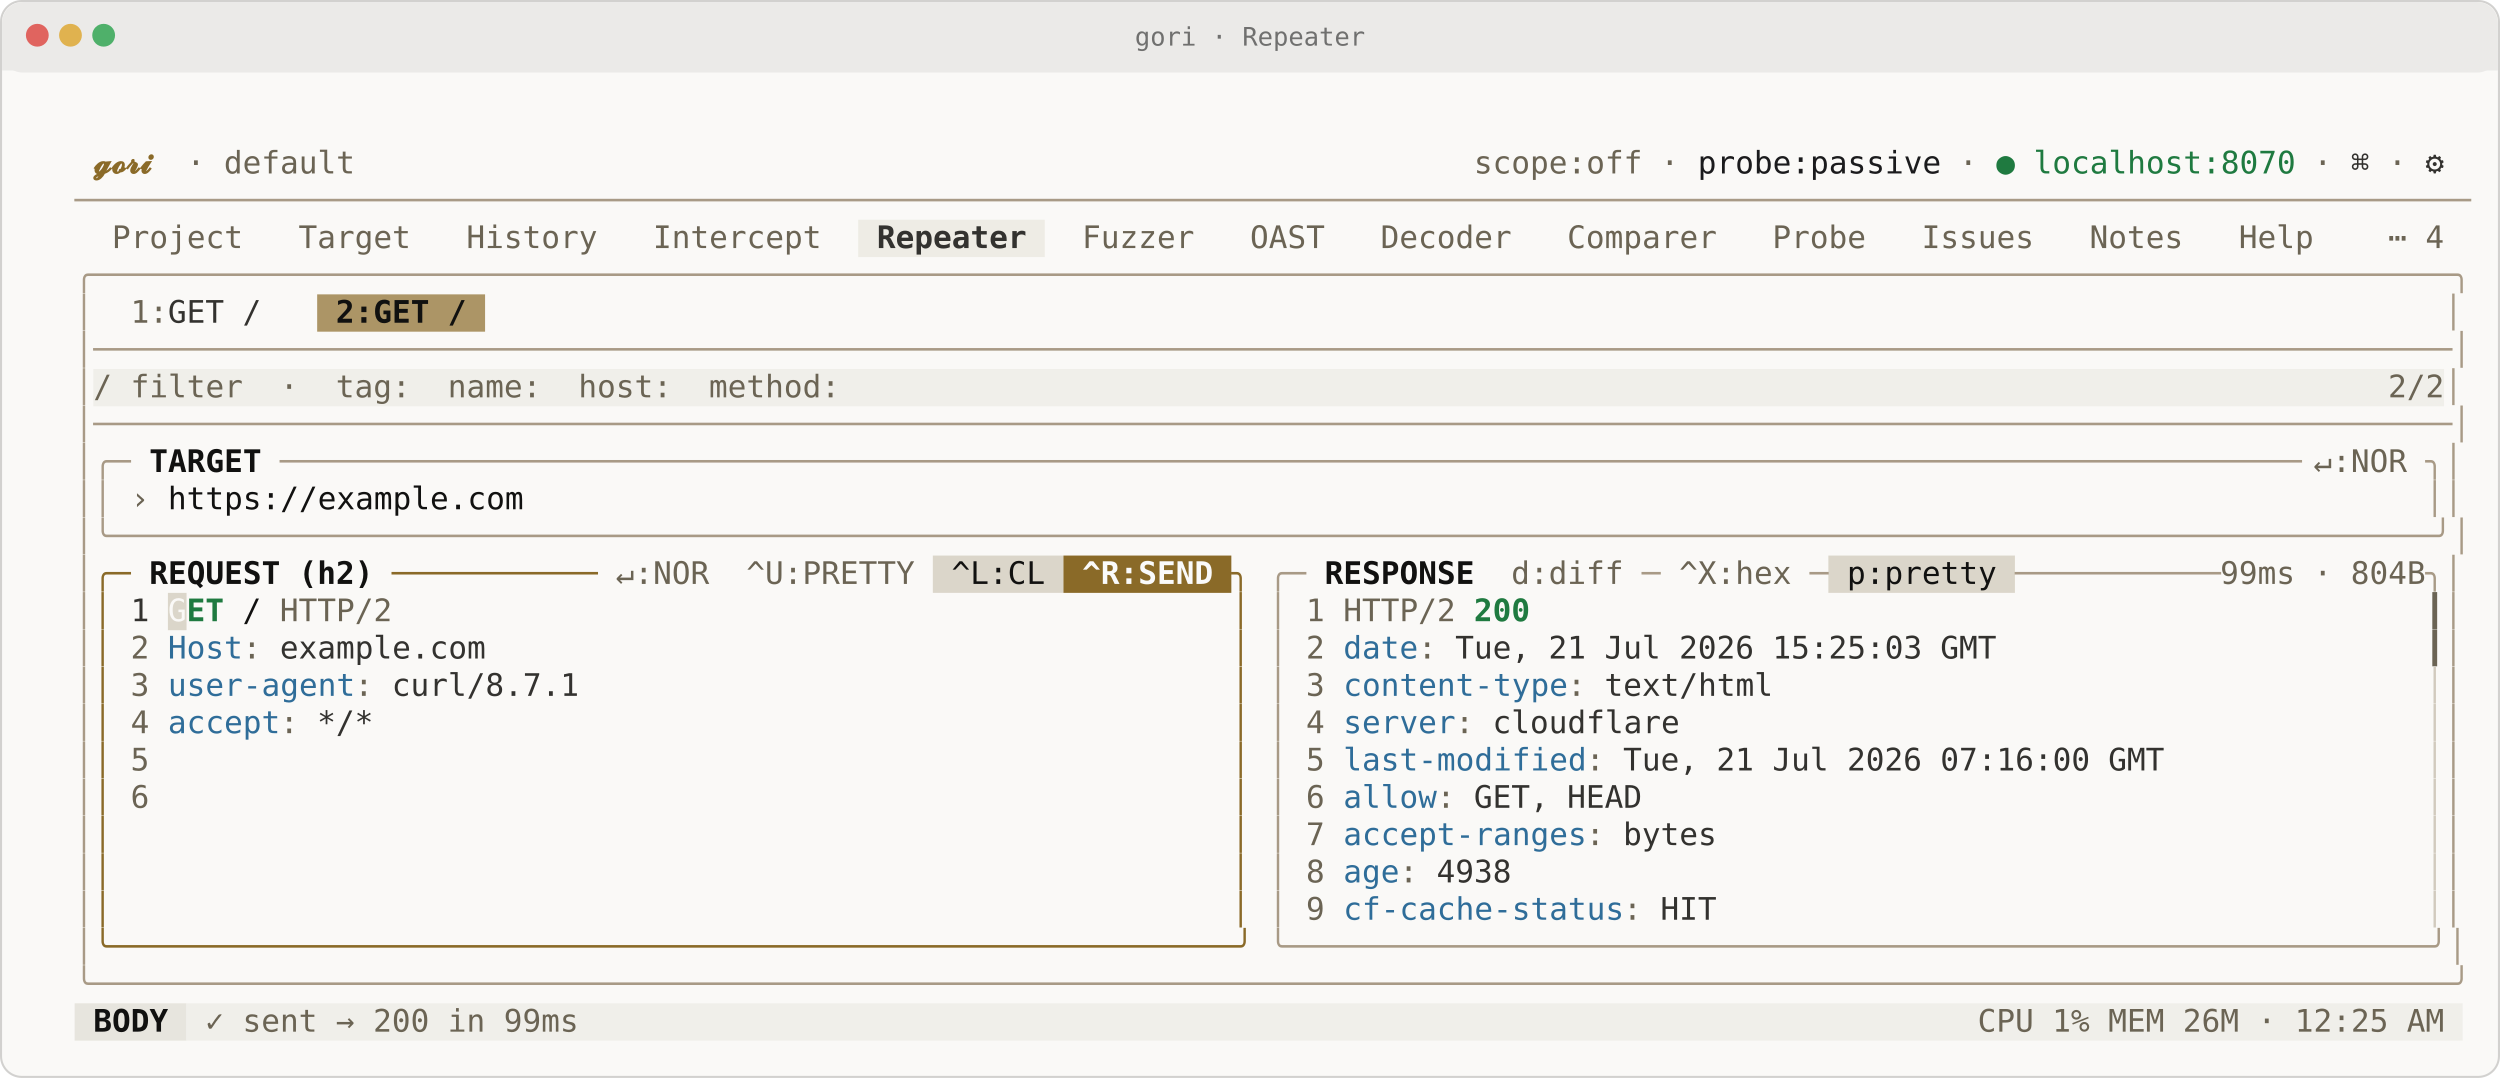
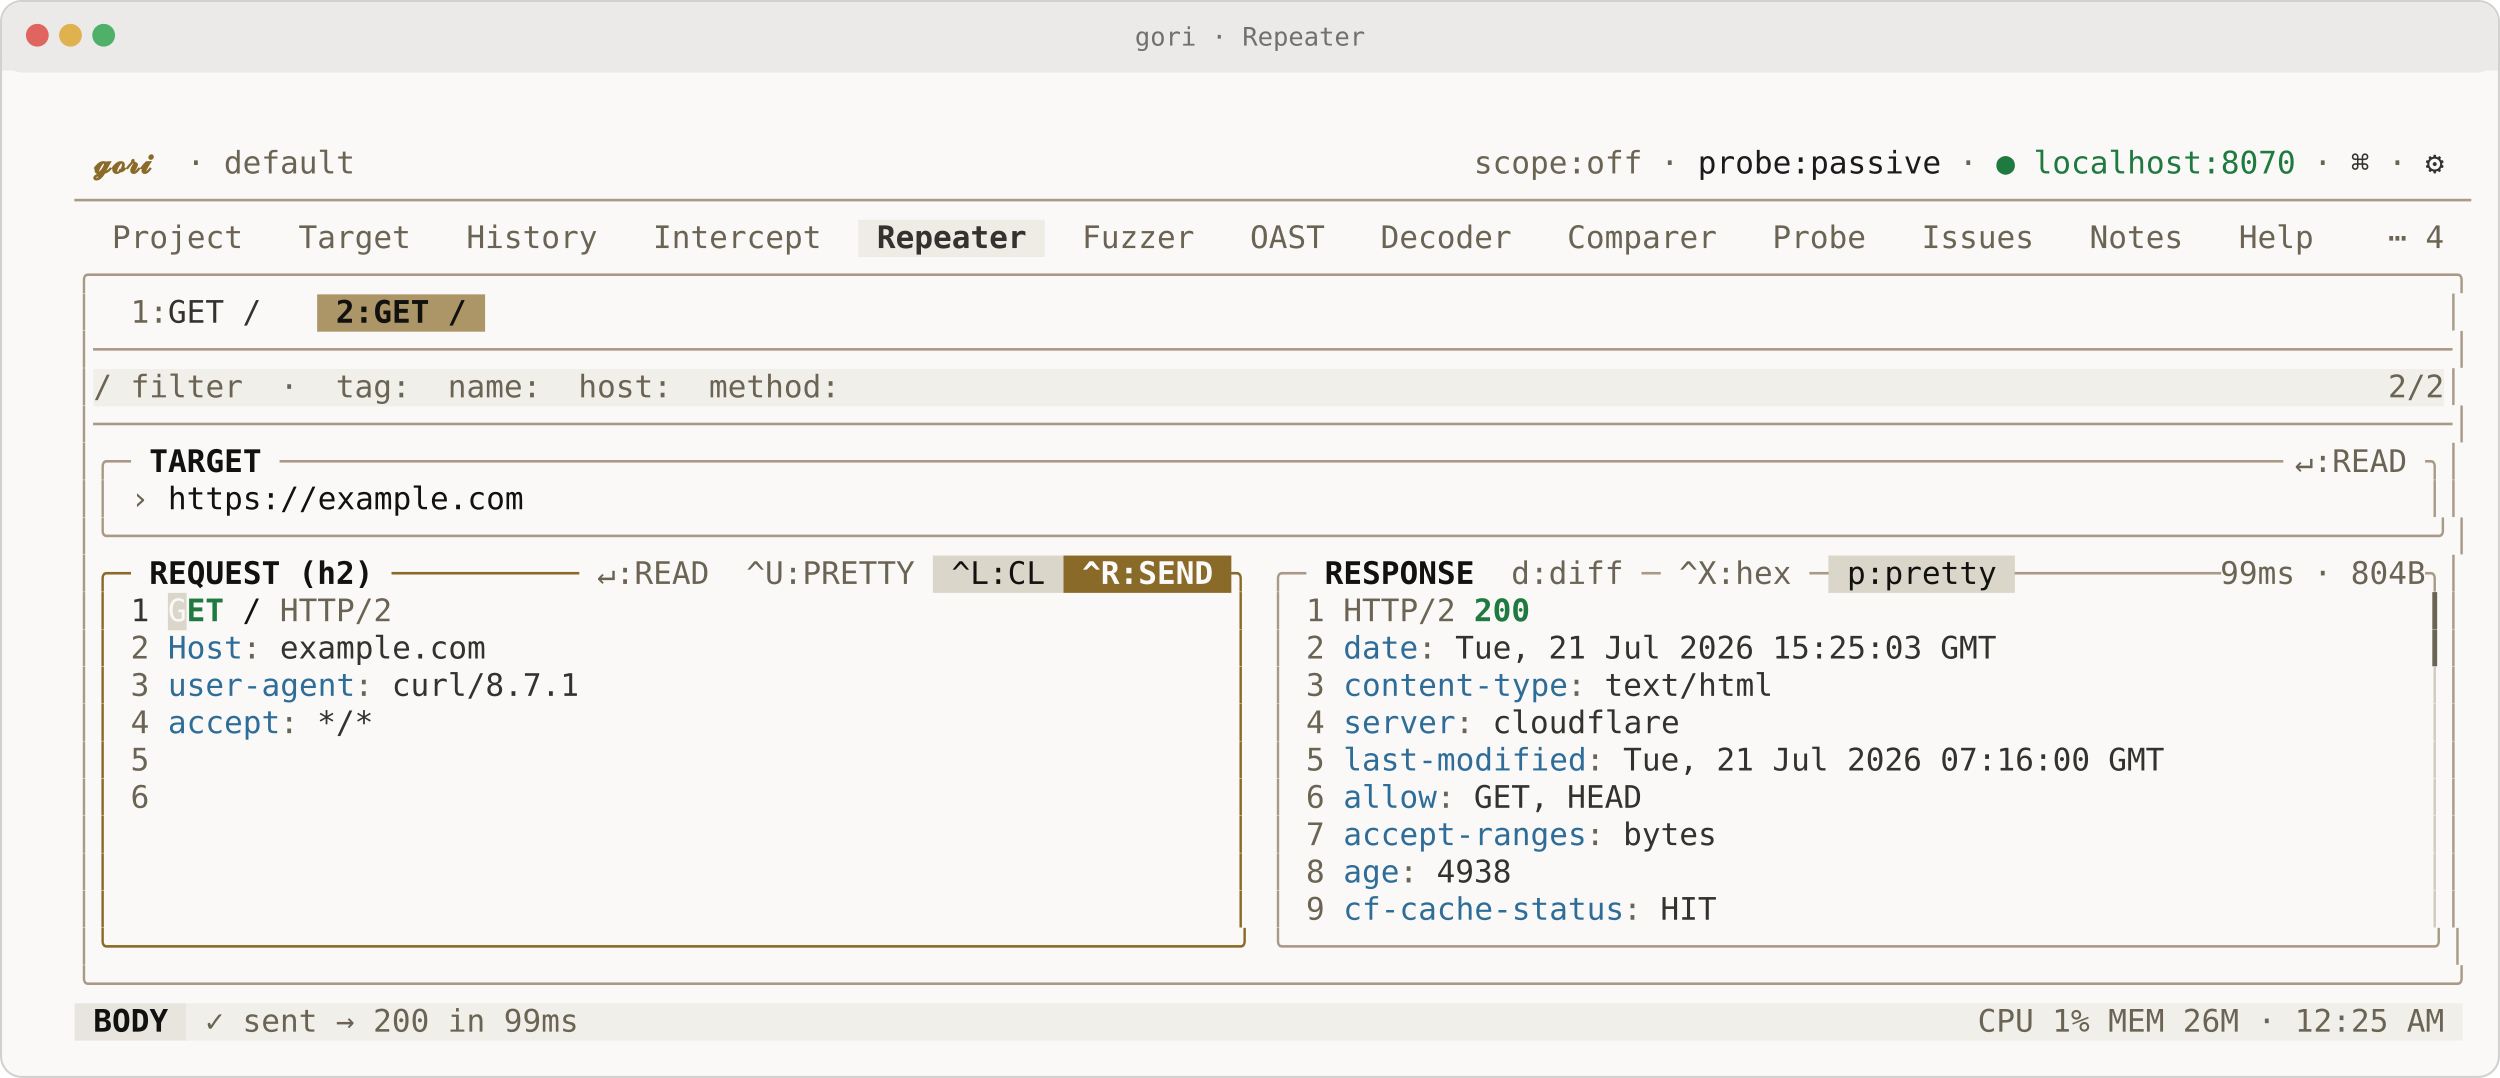
<svg xmlns="http://www.w3.org/2000/svg" width="1206" height="520" viewBox="0 0 1206.0 520.0" font-family="ui-monospace,'SF Mono','JetBrains Mono',Menlo,Consolas,monospace" font-size="15.0px" role="img" aria-label="gori · Repeater">
  <rect x="0.5" y="0.5" width="1205.0" height="519.0" rx="10" ry="10" fill="#faf9f7" stroke="#d2d1cf" stroke-width="1" />
  <rect x="1" y="1" width="1204.0" height="34.0" rx="10" ry="10" fill="#ebeae8" />
  <rect x="1" y="24.0" width="1204.0" height="10" fill="#ebeae8" />
  <circle cx="18.0" cy="17.0" r="5.5" fill="#e0645f" />
  <circle cx="34.0" cy="17.0" r="5.5" fill="#e0b24f" />
  <circle cx="50.0" cy="17.0" r="5.5" fill="#4fb06a" />
  <text x="603.0" y="22.0" text-anchor="middle" fill="#70706f" font-size="12.3px">gori · Repeater</text>
  <rect x="414.00" y="106.00" width="90.00" height="18.00" fill="#eeece5" />
  <rect x="153.00" y="142.00" width="81.00" height="18.00" fill="#ac9566" />
  <rect x="45.00" y="178.00" width="1134.00" height="18.00" fill="#f0efea" />
  <rect x="450.00" y="268.00" width="63.00" height="18.00" fill="#dbd6ca" />
  <rect x="513.00" y="268.00" width="81.00" height="18.00" fill="#8a6a28" />
  <rect x="882.00" y="268.00" width="90.00" height="18.00" fill="#dbd6ca" />
  <rect x="81.00" y="286.00" width="9.00" height="18.00" fill="#dbd6ca" />
  <rect x="36.00" y="484.00" width="54.00" height="18.00" fill="#e7e5de" />
  <rect x="90.00" y="484.00" width="1098.00" height="18.00" fill="#f0efea" />
  <text x="45.00" y="83.68" textLength="36.00" lengthAdjust="spacingAndGlyphs" fill="#8a6a28" font-weight="700" xml:space="preserve">𝓰𝓸𝓻𝓲</text>
  <text x="90.00" y="83.68" textLength="9.00" lengthAdjust="spacingAndGlyphs" fill="#6b6454" xml:space="preserve">·</text>
  <text x="108.00" y="83.68" textLength="63.00" lengthAdjust="spacingAndGlyphs" fill="#6b6454" xml:space="preserve">default</text>
  <text x="711.00" y="83.68" textLength="81.00" lengthAdjust="spacingAndGlyphs" fill="#6b6454" xml:space="preserve">scope:off</text>
  <text x="801.00" y="83.68" textLength="9.00" lengthAdjust="spacingAndGlyphs" fill="#6b6454" xml:space="preserve">·</text>
  <text x="819.00" y="83.68" textLength="117.00" lengthAdjust="spacingAndGlyphs" fill="#1b1b1d" xml:space="preserve">probe:passive</text>
  <text x="945.00" y="83.68" textLength="9.00" lengthAdjust="spacingAndGlyphs" fill="#6b6454" xml:space="preserve">·</text>
  <text x="963.00" y="83.68" textLength="9.00" lengthAdjust="spacingAndGlyphs" fill="#1f7a40" xml:space="preserve">●</text>
  <text x="981.00" y="83.68" textLength="126.00" lengthAdjust="spacingAndGlyphs" fill="#1f7a40" xml:space="preserve">localhost:8070</text>
  <text x="1116.00" y="83.68" textLength="9.00" lengthAdjust="spacingAndGlyphs" fill="#6b6454" xml:space="preserve">·</text>
  <text x="1134.00" y="83.68" textLength="9.00" lengthAdjust="spacingAndGlyphs" fill="#33322f" xml:space="preserve">⌘</text>
  <text x="1152.00" y="83.68" textLength="9.00" lengthAdjust="spacingAndGlyphs" fill="#6b6454" xml:space="preserve">·</text>
  <text x="1170.00" y="83.68" textLength="9.00" lengthAdjust="spacingAndGlyphs" fill="#33322f" xml:space="preserve">⚙</text>
  <text x="36.00" y="101.68" textLength="1152.00" lengthAdjust="spacingAndGlyphs" fill="#a89a86" xml:space="preserve">────────────────────────────────────────────────────────────────────────────────────────────────────────────────────────────────</text>
  <text x="54.00" y="119.68" textLength="63.00" lengthAdjust="spacingAndGlyphs" fill="#6b6454" xml:space="preserve">Project</text>
  <text x="144.00" y="119.68" textLength="54.00" lengthAdjust="spacingAndGlyphs" fill="#6b6454" xml:space="preserve">Target</text>
  <text x="225.00" y="119.68" textLength="63.00" lengthAdjust="spacingAndGlyphs" fill="#6b6454" xml:space="preserve">History</text>
  <text x="315.00" y="119.68" textLength="81.00" lengthAdjust="spacingAndGlyphs" fill="#6b6454" xml:space="preserve">Intercept</text>
  <text x="423.00" y="119.68" textLength="72.00" lengthAdjust="spacingAndGlyphs" fill="#33322f" font-weight="700" xml:space="preserve">Repeater</text>
  <text x="522.00" y="119.68" textLength="54.00" lengthAdjust="spacingAndGlyphs" fill="#6b6454" xml:space="preserve">Fuzzer</text>
  <text x="603.00" y="119.68" textLength="36.00" lengthAdjust="spacingAndGlyphs" fill="#6b6454" xml:space="preserve">OAST</text>
  <text x="666.00" y="119.68" textLength="63.00" lengthAdjust="spacingAndGlyphs" fill="#6b6454" xml:space="preserve">Decoder</text>
  <text x="756.00" y="119.68" textLength="72.00" lengthAdjust="spacingAndGlyphs" fill="#6b6454" xml:space="preserve">Comparer</text>
  <text x="855.00" y="119.68" textLength="45.00" lengthAdjust="spacingAndGlyphs" fill="#6b6454" xml:space="preserve">Probe</text>
  <text x="927.00" y="119.68" textLength="54.00" lengthAdjust="spacingAndGlyphs" fill="#6b6454" xml:space="preserve">Issues</text>
  <text x="1008.00" y="119.68" textLength="45.00" lengthAdjust="spacingAndGlyphs" fill="#6b6454" xml:space="preserve">Notes</text>
  <text x="1080.00" y="119.68" textLength="36.00" lengthAdjust="spacingAndGlyphs" fill="#6b6454" xml:space="preserve">Help</text>
  <text x="1152.00" y="119.68" textLength="9.00" lengthAdjust="spacingAndGlyphs" fill="#6b6454" xml:space="preserve">⋯</text>
  <text x="1170.00" y="119.68" textLength="9.00" lengthAdjust="spacingAndGlyphs" fill="#6b6454" xml:space="preserve">4</text>
  <text x="36.00" y="137.68" textLength="1152.00" lengthAdjust="spacingAndGlyphs" fill="#a89a86" xml:space="preserve">╭──────────────────────────────────────────────────────────────────────────────────────────────────────────────────────────────╮</text>
  <text x="36.00" y="155.68" textLength="9.00" lengthAdjust="spacingAndGlyphs" fill="#a89a86" xml:space="preserve">│</text>
  <text x="63.00" y="155.68" textLength="18.00" lengthAdjust="spacingAndGlyphs" fill="#6b6454" xml:space="preserve">1:</text>
  <text x="81.00" y="155.68" textLength="27.00" lengthAdjust="spacingAndGlyphs" fill="#33322f" xml:space="preserve">GET</text>
  <text x="117.00" y="155.68" textLength="9.00" lengthAdjust="spacingAndGlyphs" fill="#33322f" xml:space="preserve">/</text>
  <text x="162.00" y="155.68" textLength="45.00" lengthAdjust="spacingAndGlyphs" fill="#111110" font-weight="700" xml:space="preserve">2:GET</text>
  <text x="216.00" y="155.68" textLength="9.00" lengthAdjust="spacingAndGlyphs" fill="#111110" font-weight="700" xml:space="preserve">/</text>
  <text x="1179.00" y="155.68" textLength="9.00" lengthAdjust="spacingAndGlyphs" fill="#a89a86" xml:space="preserve">│</text>
  <text x="36.00" y="173.68" textLength="1152.00" lengthAdjust="spacingAndGlyphs" fill="#a89a86" xml:space="preserve">│──────────────────────────────────────────────────────────────────────────────────────────────────────────────────────────────│</text>
  <text x="36.00" y="191.68" textLength="9.00" lengthAdjust="spacingAndGlyphs" fill="#a89a86" xml:space="preserve">│</text>
  <text x="45.00" y="191.68" textLength="9.00" lengthAdjust="spacingAndGlyphs" fill="#6b6454" xml:space="preserve">/</text>
  <text x="63.00" y="191.68" textLength="54.00" lengthAdjust="spacingAndGlyphs" fill="#6b6454" xml:space="preserve">filter</text>
  <text x="135.00" y="191.68" textLength="9.00" lengthAdjust="spacingAndGlyphs" fill="#6b6454" xml:space="preserve">·</text>
  <text x="162.00" y="191.68" textLength="36.00" lengthAdjust="spacingAndGlyphs" fill="#6b6454" xml:space="preserve">tag:</text>
  <text x="216.00" y="191.68" textLength="45.00" lengthAdjust="spacingAndGlyphs" fill="#6b6454" xml:space="preserve">name:</text>
  <text x="279.00" y="191.68" textLength="45.00" lengthAdjust="spacingAndGlyphs" fill="#6b6454" xml:space="preserve">host:</text>
  <text x="342.00" y="191.68" textLength="63.00" lengthAdjust="spacingAndGlyphs" fill="#6b6454" xml:space="preserve">method:</text>
  <text x="1152.00" y="191.68" textLength="27.00" lengthAdjust="spacingAndGlyphs" fill="#6b6454" xml:space="preserve">2/2</text>
  <text x="1179.00" y="191.68" textLength="9.00" lengthAdjust="spacingAndGlyphs" fill="#a89a86" xml:space="preserve">│</text>
  <text x="36.00" y="209.68" textLength="1152.00" lengthAdjust="spacingAndGlyphs" fill="#a89a86" xml:space="preserve">│──────────────────────────────────────────────────────────────────────────────────────────────────────────────────────────────│</text>
  <text x="36.00" y="227.68" textLength="27.00" lengthAdjust="spacingAndGlyphs" fill="#a89a86" xml:space="preserve">│╭─</text>
  <text x="72.00" y="227.68" textLength="54.00" lengthAdjust="spacingAndGlyphs" fill="#111110" font-weight="700" xml:space="preserve">TARGET</text>
-   <text x="135.00" y="227.68" textLength="972.00" lengthAdjust="spacingAndGlyphs" fill="#a89a86" xml:space="preserve">────────────────────────────────────────────────────────────────────────────────────────────────────────────</text>
-   <text x="1116.00" y="227.68" textLength="45.00" lengthAdjust="spacingAndGlyphs" fill="#6b6454" xml:space="preserve">↵:NOR</text>
+   <text x="135.00" y="227.68" textLength="963.00" lengthAdjust="spacingAndGlyphs" fill="#a89a86" xml:space="preserve">───────────────────────────────────────────────────────────────────────────────────────────────────────────</text>
+   <text x="1107.00" y="227.68" textLength="54.00" lengthAdjust="spacingAndGlyphs" fill="#6b6454" xml:space="preserve">↵:READ</text>
  <text x="1170.00" y="227.68" textLength="18.00" lengthAdjust="spacingAndGlyphs" fill="#a89a86" xml:space="preserve">╮│</text>
  <text x="36.00" y="245.68" textLength="18.00" lengthAdjust="spacingAndGlyphs" fill="#a89a86" xml:space="preserve">││</text>
  <text x="63.00" y="245.68" textLength="9.00" lengthAdjust="spacingAndGlyphs" fill="#6b6454" xml:space="preserve">›</text>
  <text x="81.00" y="245.68" textLength="171.00" lengthAdjust="spacingAndGlyphs" fill="#111110" xml:space="preserve">https://example.com</text>
  <text x="1170.00" y="245.68" textLength="18.00" lengthAdjust="spacingAndGlyphs" fill="#a89a86" xml:space="preserve">││</text>
  <text x="36.00" y="263.68" textLength="1152.00" lengthAdjust="spacingAndGlyphs" fill="#a89a86" xml:space="preserve">│╰────────────────────────────────────────────────────────────────────────────────────────────────────────────────────────────╯│</text>
  <text x="36.00" y="281.68" textLength="9.00" lengthAdjust="spacingAndGlyphs" fill="#a89a86" xml:space="preserve">│</text>
  <text x="45.00" y="281.68" textLength="18.00" lengthAdjust="spacingAndGlyphs" fill="#8a6a28" xml:space="preserve">╭─</text>
  <text x="72.00" y="281.68" textLength="63.00" lengthAdjust="spacingAndGlyphs" fill="#111110" font-weight="700" xml:space="preserve">REQUEST</text>
  <text x="144.00" y="281.68" textLength="36.00" lengthAdjust="spacingAndGlyphs" fill="#111110" font-weight="700" xml:space="preserve">(h2)</text>
-   <text x="189.00" y="281.68" textLength="99.00" lengthAdjust="spacingAndGlyphs" fill="#8a6a28" xml:space="preserve">───────────</text>
-   <text x="297.00" y="281.68" textLength="45.00" lengthAdjust="spacingAndGlyphs" fill="#6b6454" xml:space="preserve">↵:NOR</text>
+   <text x="189.00" y="281.68" textLength="90.00" lengthAdjust="spacingAndGlyphs" fill="#8a6a28" xml:space="preserve">──────────</text>
+   <text x="288.00" y="281.68" textLength="54.00" lengthAdjust="spacingAndGlyphs" fill="#6b6454" xml:space="preserve">↵:READ</text>
  <text x="360.00" y="281.68" textLength="81.00" lengthAdjust="spacingAndGlyphs" fill="#6b6454" xml:space="preserve">^U:PRETTY</text>
  <text x="459.00" y="281.68" textLength="45.00" lengthAdjust="spacingAndGlyphs" fill="#111110" xml:space="preserve">^L:CL</text>
  <text x="522.00" y="281.68" textLength="63.00" lengthAdjust="spacingAndGlyphs" fill="#fafafa" font-weight="700" xml:space="preserve">^R:SEND</text>
  <text x="594.00" y="281.68" textLength="9.00" lengthAdjust="spacingAndGlyphs" fill="#8a6a28" xml:space="preserve">╮</text>
  <text x="612.00" y="281.68" textLength="18.00" lengthAdjust="spacingAndGlyphs" fill="#a89a86" xml:space="preserve">╭─</text>
  <text x="639.00" y="281.68" textLength="72.00" lengthAdjust="spacingAndGlyphs" fill="#111110" font-weight="700" xml:space="preserve">RESPONSE</text>
  <text x="729.00" y="281.68" textLength="54.00" lengthAdjust="spacingAndGlyphs" fill="#6b6454" xml:space="preserve">d:diff</text>
  <text x="792.00" y="281.68" textLength="9.00" lengthAdjust="spacingAndGlyphs" fill="#a89a86" xml:space="preserve">─</text>
  <text x="810.00" y="281.68" textLength="54.00" lengthAdjust="spacingAndGlyphs" fill="#6b6454" xml:space="preserve">^X:hex</text>
  <text x="873.00" y="281.68" textLength="9.00" lengthAdjust="spacingAndGlyphs" fill="#a89a86" xml:space="preserve">─</text>
  <text x="891.00" y="281.68" textLength="72.00" lengthAdjust="spacingAndGlyphs" fill="#111110" xml:space="preserve">p:pretty</text>
  <text x="972.00" y="281.68" textLength="99.00" lengthAdjust="spacingAndGlyphs" fill="#a89a86" xml:space="preserve">───────────</text>
  <text x="1071.00" y="281.68" textLength="36.00" lengthAdjust="spacingAndGlyphs" fill="#6b6454" xml:space="preserve">99ms</text>
  <text x="1116.00" y="281.68" textLength="9.00" lengthAdjust="spacingAndGlyphs" fill="#6b6454" xml:space="preserve">·</text>
  <text x="1134.00" y="281.68" textLength="36.00" lengthAdjust="spacingAndGlyphs" fill="#6b6454" xml:space="preserve">804B</text>
  <text x="1170.00" y="281.68" textLength="18.00" lengthAdjust="spacingAndGlyphs" fill="#a89a86" xml:space="preserve">╮│</text>
  <text x="36.00" y="299.68" textLength="9.00" lengthAdjust="spacingAndGlyphs" fill="#a89a86" xml:space="preserve">│</text>
  <text x="45.00" y="299.68" textLength="9.00" lengthAdjust="spacingAndGlyphs" fill="#8a6a28" xml:space="preserve">│</text>
  <text x="63.00" y="299.68" textLength="9.00" lengthAdjust="spacingAndGlyphs" fill="#33322f" xml:space="preserve">1</text>
  <text x="81.00" y="299.68" textLength="9.00" lengthAdjust="spacingAndGlyphs" fill="#faf9f7" xml:space="preserve">G</text>
  <text x="90.00" y="299.68" textLength="18.00" lengthAdjust="spacingAndGlyphs" fill="#1f7a40" font-weight="700" xml:space="preserve">ET</text>
  <text x="117.00" y="299.68" textLength="9.00" lengthAdjust="spacingAndGlyphs" fill="#111110" xml:space="preserve">/</text>
  <text x="135.00" y="299.68" textLength="54.00" lengthAdjust="spacingAndGlyphs" fill="#6b6454" xml:space="preserve">HTTP/2</text>
  <text x="594.00" y="299.68" textLength="9.00" lengthAdjust="spacingAndGlyphs" fill="#8a6a28" xml:space="preserve">│</text>
  <text x="612.00" y="299.68" textLength="9.00" lengthAdjust="spacingAndGlyphs" fill="#a89a86" xml:space="preserve">│</text>
  <text x="630.00" y="299.68" textLength="9.00" lengthAdjust="spacingAndGlyphs" fill="#6b6454" xml:space="preserve">1</text>
  <text x="648.00" y="299.68" textLength="54.00" lengthAdjust="spacingAndGlyphs" fill="#6b6454" xml:space="preserve">HTTP/2</text>
  <text x="711.00" y="299.68" textLength="27.00" lengthAdjust="spacingAndGlyphs" fill="#1f7a40" font-weight="700" xml:space="preserve">200</text>
  <text x="1170.00" y="299.68" textLength="9.00" lengthAdjust="spacingAndGlyphs" fill="#6b6454" xml:space="preserve">┃</text>
  <text x="1179.00" y="299.68" textLength="9.00" lengthAdjust="spacingAndGlyphs" fill="#a89a86" xml:space="preserve">│</text>
  <text x="36.00" y="317.68" textLength="9.00" lengthAdjust="spacingAndGlyphs" fill="#a89a86" xml:space="preserve">│</text>
  <text x="45.00" y="317.68" textLength="9.00" lengthAdjust="spacingAndGlyphs" fill="#8a6a28" xml:space="preserve">│</text>
  <text x="63.00" y="317.68" textLength="9.00" lengthAdjust="spacingAndGlyphs" fill="#6b6454" xml:space="preserve">2</text>
  <text x="81.00" y="317.68" textLength="36.00" lengthAdjust="spacingAndGlyphs" fill="#2f6d99" xml:space="preserve">Host</text>
  <text x="117.00" y="317.68" textLength="9.00" lengthAdjust="spacingAndGlyphs" fill="#6b6454" xml:space="preserve">:</text>
  <text x="135.00" y="317.68" textLength="99.00" lengthAdjust="spacingAndGlyphs" fill="#33322f" xml:space="preserve">example.com</text>
  <text x="594.00" y="317.68" textLength="9.00" lengthAdjust="spacingAndGlyphs" fill="#8a6a28" xml:space="preserve">│</text>
  <text x="612.00" y="317.68" textLength="9.00" lengthAdjust="spacingAndGlyphs" fill="#a89a86" xml:space="preserve">│</text>
  <text x="630.00" y="317.68" textLength="9.00" lengthAdjust="spacingAndGlyphs" fill="#6b6454" xml:space="preserve">2</text>
  <text x="648.00" y="317.68" textLength="36.00" lengthAdjust="spacingAndGlyphs" fill="#2f6d99" xml:space="preserve">date</text>
  <text x="684.00" y="317.68" textLength="9.00" lengthAdjust="spacingAndGlyphs" fill="#6b6454" xml:space="preserve">:</text>
  <text x="702.00" y="317.68" textLength="36.00" lengthAdjust="spacingAndGlyphs" fill="#33322f" xml:space="preserve">Tue,</text>
  <text x="747.00" y="317.68" textLength="18.00" lengthAdjust="spacingAndGlyphs" fill="#33322f" xml:space="preserve">21</text>
  <text x="774.00" y="317.68" textLength="27.00" lengthAdjust="spacingAndGlyphs" fill="#33322f" xml:space="preserve">Jul</text>
  <text x="810.00" y="317.68" textLength="36.00" lengthAdjust="spacingAndGlyphs" fill="#33322f" xml:space="preserve">2026</text>
  <text x="855.00" y="317.68" textLength="72.00" lengthAdjust="spacingAndGlyphs" fill="#33322f" xml:space="preserve">15:25:03</text>
  <text x="936.00" y="317.68" textLength="27.00" lengthAdjust="spacingAndGlyphs" fill="#33322f" xml:space="preserve">GMT</text>
  <text x="1170.00" y="317.68" textLength="9.00" lengthAdjust="spacingAndGlyphs" fill="#6b6454" xml:space="preserve">┃</text>
  <text x="1179.00" y="317.68" textLength="9.00" lengthAdjust="spacingAndGlyphs" fill="#a89a86" xml:space="preserve">│</text>
  <text x="36.00" y="335.68" textLength="9.00" lengthAdjust="spacingAndGlyphs" fill="#a89a86" xml:space="preserve">│</text>
  <text x="45.00" y="335.68" textLength="9.00" lengthAdjust="spacingAndGlyphs" fill="#8a6a28" xml:space="preserve">│</text>
  <text x="63.00" y="335.68" textLength="9.00" lengthAdjust="spacingAndGlyphs" fill="#6b6454" xml:space="preserve">3</text>
  <text x="81.00" y="335.68" textLength="90.00" lengthAdjust="spacingAndGlyphs" fill="#2f6d99" xml:space="preserve">user-agent</text>
  <text x="171.00" y="335.68" textLength="9.00" lengthAdjust="spacingAndGlyphs" fill="#6b6454" xml:space="preserve">:</text>
  <text x="189.00" y="335.68" textLength="90.00" lengthAdjust="spacingAndGlyphs" fill="#33322f" xml:space="preserve">curl/8.7.1</text>
  <text x="594.00" y="335.68" textLength="9.00" lengthAdjust="spacingAndGlyphs" fill="#8a6a28" xml:space="preserve">│</text>
  <text x="612.00" y="335.68" textLength="9.00" lengthAdjust="spacingAndGlyphs" fill="#a89a86" xml:space="preserve">│</text>
  <text x="630.00" y="335.68" textLength="9.00" lengthAdjust="spacingAndGlyphs" fill="#6b6454" xml:space="preserve">3</text>
  <text x="648.00" y="335.68" textLength="108.00" lengthAdjust="spacingAndGlyphs" fill="#2f6d99" xml:space="preserve">content-type</text>
  <text x="756.00" y="335.68" textLength="9.00" lengthAdjust="spacingAndGlyphs" fill="#6b6454" xml:space="preserve">:</text>
  <text x="774.00" y="335.68" textLength="81.00" lengthAdjust="spacingAndGlyphs" fill="#33322f" xml:space="preserve">text/html</text>
  <text x="1170.00" y="335.68" textLength="9.00" lengthAdjust="spacingAndGlyphs" fill="#d1cabe" xml:space="preserve">│</text>
  <text x="1179.00" y="335.68" textLength="9.00" lengthAdjust="spacingAndGlyphs" fill="#a89a86" xml:space="preserve">│</text>
  <text x="36.00" y="353.68" textLength="9.00" lengthAdjust="spacingAndGlyphs" fill="#a89a86" xml:space="preserve">│</text>
  <text x="45.00" y="353.68" textLength="9.00" lengthAdjust="spacingAndGlyphs" fill="#8a6a28" xml:space="preserve">│</text>
  <text x="63.00" y="353.68" textLength="9.00" lengthAdjust="spacingAndGlyphs" fill="#6b6454" xml:space="preserve">4</text>
  <text x="81.00" y="353.68" textLength="54.00" lengthAdjust="spacingAndGlyphs" fill="#2f6d99" xml:space="preserve">accept</text>
  <text x="135.00" y="353.68" textLength="9.00" lengthAdjust="spacingAndGlyphs" fill="#6b6454" xml:space="preserve">:</text>
  <text x="153.00" y="353.68" textLength="27.00" lengthAdjust="spacingAndGlyphs" fill="#33322f" xml:space="preserve">*/*</text>
  <text x="594.00" y="353.68" textLength="9.00" lengthAdjust="spacingAndGlyphs" fill="#8a6a28" xml:space="preserve">│</text>
  <text x="612.00" y="353.68" textLength="9.00" lengthAdjust="spacingAndGlyphs" fill="#a89a86" xml:space="preserve">│</text>
  <text x="630.00" y="353.68" textLength="9.00" lengthAdjust="spacingAndGlyphs" fill="#6b6454" xml:space="preserve">4</text>
  <text x="648.00" y="353.68" textLength="54.00" lengthAdjust="spacingAndGlyphs" fill="#2f6d99" xml:space="preserve">server</text>
  <text x="702.00" y="353.68" textLength="9.00" lengthAdjust="spacingAndGlyphs" fill="#6b6454" xml:space="preserve">:</text>
  <text x="720.00" y="353.68" textLength="90.00" lengthAdjust="spacingAndGlyphs" fill="#33322f" xml:space="preserve">cloudflare</text>
  <text x="1170.00" y="353.68" textLength="9.00" lengthAdjust="spacingAndGlyphs" fill="#d1cabe" xml:space="preserve">│</text>
  <text x="1179.00" y="353.68" textLength="9.00" lengthAdjust="spacingAndGlyphs" fill="#a89a86" xml:space="preserve">│</text>
  <text x="36.00" y="371.68" textLength="9.00" lengthAdjust="spacingAndGlyphs" fill="#a89a86" xml:space="preserve">│</text>
  <text x="45.00" y="371.68" textLength="9.00" lengthAdjust="spacingAndGlyphs" fill="#8a6a28" xml:space="preserve">│</text>
  <text x="63.00" y="371.68" textLength="9.00" lengthAdjust="spacingAndGlyphs" fill="#6b6454" xml:space="preserve">5</text>
  <text x="594.00" y="371.68" textLength="9.00" lengthAdjust="spacingAndGlyphs" fill="#8a6a28" xml:space="preserve">│</text>
  <text x="612.00" y="371.68" textLength="9.00" lengthAdjust="spacingAndGlyphs" fill="#a89a86" xml:space="preserve">│</text>
  <text x="630.00" y="371.68" textLength="9.00" lengthAdjust="spacingAndGlyphs" fill="#6b6454" xml:space="preserve">5</text>
  <text x="648.00" y="371.68" textLength="117.00" lengthAdjust="spacingAndGlyphs" fill="#2f6d99" xml:space="preserve">last-modified</text>
  <text x="765.00" y="371.68" textLength="9.00" lengthAdjust="spacingAndGlyphs" fill="#6b6454" xml:space="preserve">:</text>
  <text x="783.00" y="371.68" textLength="36.00" lengthAdjust="spacingAndGlyphs" fill="#33322f" xml:space="preserve">Tue,</text>
  <text x="828.00" y="371.68" textLength="18.00" lengthAdjust="spacingAndGlyphs" fill="#33322f" xml:space="preserve">21</text>
  <text x="855.00" y="371.68" textLength="27.00" lengthAdjust="spacingAndGlyphs" fill="#33322f" xml:space="preserve">Jul</text>
  <text x="891.00" y="371.68" textLength="36.00" lengthAdjust="spacingAndGlyphs" fill="#33322f" xml:space="preserve">2026</text>
  <text x="936.00" y="371.68" textLength="72.00" lengthAdjust="spacingAndGlyphs" fill="#33322f" xml:space="preserve">07:16:00</text>
  <text x="1017.00" y="371.68" textLength="27.00" lengthAdjust="spacingAndGlyphs" fill="#33322f" xml:space="preserve">GMT</text>
  <text x="1170.00" y="371.68" textLength="9.00" lengthAdjust="spacingAndGlyphs" fill="#d1cabe" xml:space="preserve">│</text>
  <text x="1179.00" y="371.68" textLength="9.00" lengthAdjust="spacingAndGlyphs" fill="#a89a86" xml:space="preserve">│</text>
  <text x="36.00" y="389.68" textLength="9.00" lengthAdjust="spacingAndGlyphs" fill="#a89a86" xml:space="preserve">│</text>
  <text x="45.00" y="389.68" textLength="9.00" lengthAdjust="spacingAndGlyphs" fill="#8a6a28" xml:space="preserve">│</text>
  <text x="63.00" y="389.68" textLength="9.00" lengthAdjust="spacingAndGlyphs" fill="#6b6454" xml:space="preserve">6</text>
  <text x="594.00" y="389.68" textLength="9.00" lengthAdjust="spacingAndGlyphs" fill="#8a6a28" xml:space="preserve">│</text>
  <text x="612.00" y="389.68" textLength="9.00" lengthAdjust="spacingAndGlyphs" fill="#a89a86" xml:space="preserve">│</text>
  <text x="630.00" y="389.68" textLength="9.00" lengthAdjust="spacingAndGlyphs" fill="#6b6454" xml:space="preserve">6</text>
  <text x="648.00" y="389.68" textLength="45.00" lengthAdjust="spacingAndGlyphs" fill="#2f6d99" xml:space="preserve">allow</text>
  <text x="693.00" y="389.68" textLength="9.00" lengthAdjust="spacingAndGlyphs" fill="#6b6454" xml:space="preserve">:</text>
  <text x="711.00" y="389.68" textLength="36.00" lengthAdjust="spacingAndGlyphs" fill="#33322f" xml:space="preserve">GET,</text>
  <text x="756.00" y="389.68" textLength="36.00" lengthAdjust="spacingAndGlyphs" fill="#33322f" xml:space="preserve">HEAD</text>
  <text x="1170.00" y="389.68" textLength="9.00" lengthAdjust="spacingAndGlyphs" fill="#d1cabe" xml:space="preserve">│</text>
  <text x="1179.00" y="389.68" textLength="9.00" lengthAdjust="spacingAndGlyphs" fill="#a89a86" xml:space="preserve">│</text>
  <text x="36.00" y="407.68" textLength="9.00" lengthAdjust="spacingAndGlyphs" fill="#a89a86" xml:space="preserve">│</text>
  <text x="45.00" y="407.68" textLength="9.00" lengthAdjust="spacingAndGlyphs" fill="#8a6a28" xml:space="preserve">│</text>
  <text x="594.00" y="407.68" textLength="9.00" lengthAdjust="spacingAndGlyphs" fill="#8a6a28" xml:space="preserve">│</text>
  <text x="612.00" y="407.68" textLength="9.00" lengthAdjust="spacingAndGlyphs" fill="#a89a86" xml:space="preserve">│</text>
  <text x="630.00" y="407.68" textLength="9.00" lengthAdjust="spacingAndGlyphs" fill="#6b6454" xml:space="preserve">7</text>
  <text x="648.00" y="407.68" textLength="117.00" lengthAdjust="spacingAndGlyphs" fill="#2f6d99" xml:space="preserve">accept-ranges</text>
  <text x="765.00" y="407.68" textLength="9.00" lengthAdjust="spacingAndGlyphs" fill="#6b6454" xml:space="preserve">:</text>
  <text x="783.00" y="407.68" textLength="45.00" lengthAdjust="spacingAndGlyphs" fill="#33322f" xml:space="preserve">bytes</text>
  <text x="1170.00" y="407.68" textLength="9.00" lengthAdjust="spacingAndGlyphs" fill="#d1cabe" xml:space="preserve">│</text>
  <text x="1179.00" y="407.68" textLength="9.00" lengthAdjust="spacingAndGlyphs" fill="#a89a86" xml:space="preserve">│</text>
  <text x="36.00" y="425.68" textLength="9.00" lengthAdjust="spacingAndGlyphs" fill="#a89a86" xml:space="preserve">│</text>
  <text x="45.00" y="425.68" textLength="9.00" lengthAdjust="spacingAndGlyphs" fill="#8a6a28" xml:space="preserve">│</text>
  <text x="594.00" y="425.68" textLength="9.00" lengthAdjust="spacingAndGlyphs" fill="#8a6a28" xml:space="preserve">│</text>
  <text x="612.00" y="425.68" textLength="9.00" lengthAdjust="spacingAndGlyphs" fill="#a89a86" xml:space="preserve">│</text>
  <text x="630.00" y="425.68" textLength="9.00" lengthAdjust="spacingAndGlyphs" fill="#6b6454" xml:space="preserve">8</text>
  <text x="648.00" y="425.68" textLength="27.00" lengthAdjust="spacingAndGlyphs" fill="#2f6d99" xml:space="preserve">age</text>
  <text x="675.00" y="425.68" textLength="9.00" lengthAdjust="spacingAndGlyphs" fill="#6b6454" xml:space="preserve">:</text>
  <text x="693.00" y="425.68" textLength="36.00" lengthAdjust="spacingAndGlyphs" fill="#33322f" xml:space="preserve">4938</text>
  <text x="1170.00" y="425.68" textLength="9.00" lengthAdjust="spacingAndGlyphs" fill="#d1cabe" xml:space="preserve">│</text>
  <text x="1179.00" y="425.68" textLength="9.00" lengthAdjust="spacingAndGlyphs" fill="#a89a86" xml:space="preserve">│</text>
  <text x="36.00" y="443.68" textLength="9.00" lengthAdjust="spacingAndGlyphs" fill="#a89a86" xml:space="preserve">│</text>
  <text x="45.00" y="443.68" textLength="9.00" lengthAdjust="spacingAndGlyphs" fill="#8a6a28" xml:space="preserve">│</text>
  <text x="594.00" y="443.68" textLength="9.00" lengthAdjust="spacingAndGlyphs" fill="#8a6a28" xml:space="preserve">│</text>
  <text x="612.00" y="443.68" textLength="9.00" lengthAdjust="spacingAndGlyphs" fill="#a89a86" xml:space="preserve">│</text>
  <text x="630.00" y="443.68" textLength="9.00" lengthAdjust="spacingAndGlyphs" fill="#6b6454" xml:space="preserve">9</text>
  <text x="648.00" y="443.68" textLength="135.00" lengthAdjust="spacingAndGlyphs" fill="#2f6d99" xml:space="preserve">cf-cache-status</text>
  <text x="783.00" y="443.68" textLength="9.00" lengthAdjust="spacingAndGlyphs" fill="#6b6454" xml:space="preserve">:</text>
  <text x="801.00" y="443.68" textLength="27.00" lengthAdjust="spacingAndGlyphs" fill="#33322f" xml:space="preserve">HIT</text>
  <text x="1170.00" y="443.68" textLength="9.00" lengthAdjust="spacingAndGlyphs" fill="#d1cabe" xml:space="preserve">│</text>
  <text x="1179.00" y="443.68" textLength="9.00" lengthAdjust="spacingAndGlyphs" fill="#a89a86" xml:space="preserve">│</text>
  <text x="36.00" y="461.68" textLength="9.00" lengthAdjust="spacingAndGlyphs" fill="#a89a86" xml:space="preserve">│</text>
  <text x="45.00" y="461.68" textLength="558.00" lengthAdjust="spacingAndGlyphs" fill="#8a6a28" xml:space="preserve">╰────────────────────────────────────────────────────────────╯</text>
  <text x="612.00" y="461.68" textLength="576.00" lengthAdjust="spacingAndGlyphs" fill="#a89a86" xml:space="preserve">╰─────────────────────────────────────────────────────────────╯│</text>
  <text x="36.00" y="479.68" textLength="1152.00" lengthAdjust="spacingAndGlyphs" fill="#a89a86" xml:space="preserve">╰──────────────────────────────────────────────────────────────────────────────────────────────────────────────────────────────╯</text>
  <text x="45.00" y="497.68" textLength="36.00" lengthAdjust="spacingAndGlyphs" fill="#111110" font-weight="700" xml:space="preserve">BODY</text>
  <text x="99.00" y="497.68" textLength="9.00" lengthAdjust="spacingAndGlyphs" fill="#6b6454" xml:space="preserve">✓</text>
  <text x="117.00" y="497.68" textLength="36.00" lengthAdjust="spacingAndGlyphs" fill="#6b6454" xml:space="preserve">sent</text>
  <text x="162.00" y="497.68" textLength="9.00" lengthAdjust="spacingAndGlyphs" fill="#6b6454" xml:space="preserve">→</text>
  <text x="180.00" y="497.68" textLength="27.00" lengthAdjust="spacingAndGlyphs" fill="#6b6454" xml:space="preserve">200</text>
  <text x="216.00" y="497.68" textLength="18.00" lengthAdjust="spacingAndGlyphs" fill="#6b6454" xml:space="preserve">in</text>
  <text x="243.00" y="497.68" textLength="36.00" lengthAdjust="spacingAndGlyphs" fill="#6b6454" xml:space="preserve">99ms</text>
  <text x="954.00" y="497.68" textLength="27.00" lengthAdjust="spacingAndGlyphs" fill="#6b6454" xml:space="preserve">CPU</text>
  <text x="990.00" y="497.68" textLength="18.00" lengthAdjust="spacingAndGlyphs" fill="#6b6454" xml:space="preserve">1%</text>
  <text x="1017.00" y="497.68" textLength="27.00" lengthAdjust="spacingAndGlyphs" fill="#6b6454" xml:space="preserve">MEM</text>
  <text x="1053.00" y="497.68" textLength="27.00" lengthAdjust="spacingAndGlyphs" fill="#6b6454" xml:space="preserve">26M</text>
  <text x="1089.00" y="497.68" textLength="9.00" lengthAdjust="spacingAndGlyphs" fill="#6b6454" xml:space="preserve">·</text>
  <text x="1107.00" y="497.68" textLength="45.00" lengthAdjust="spacingAndGlyphs" fill="#6b6454" xml:space="preserve">12:25</text>
  <text x="1161.00" y="497.68" textLength="18.00" lengthAdjust="spacingAndGlyphs" fill="#6b6454" xml:space="preserve">AM</text>
</svg>
